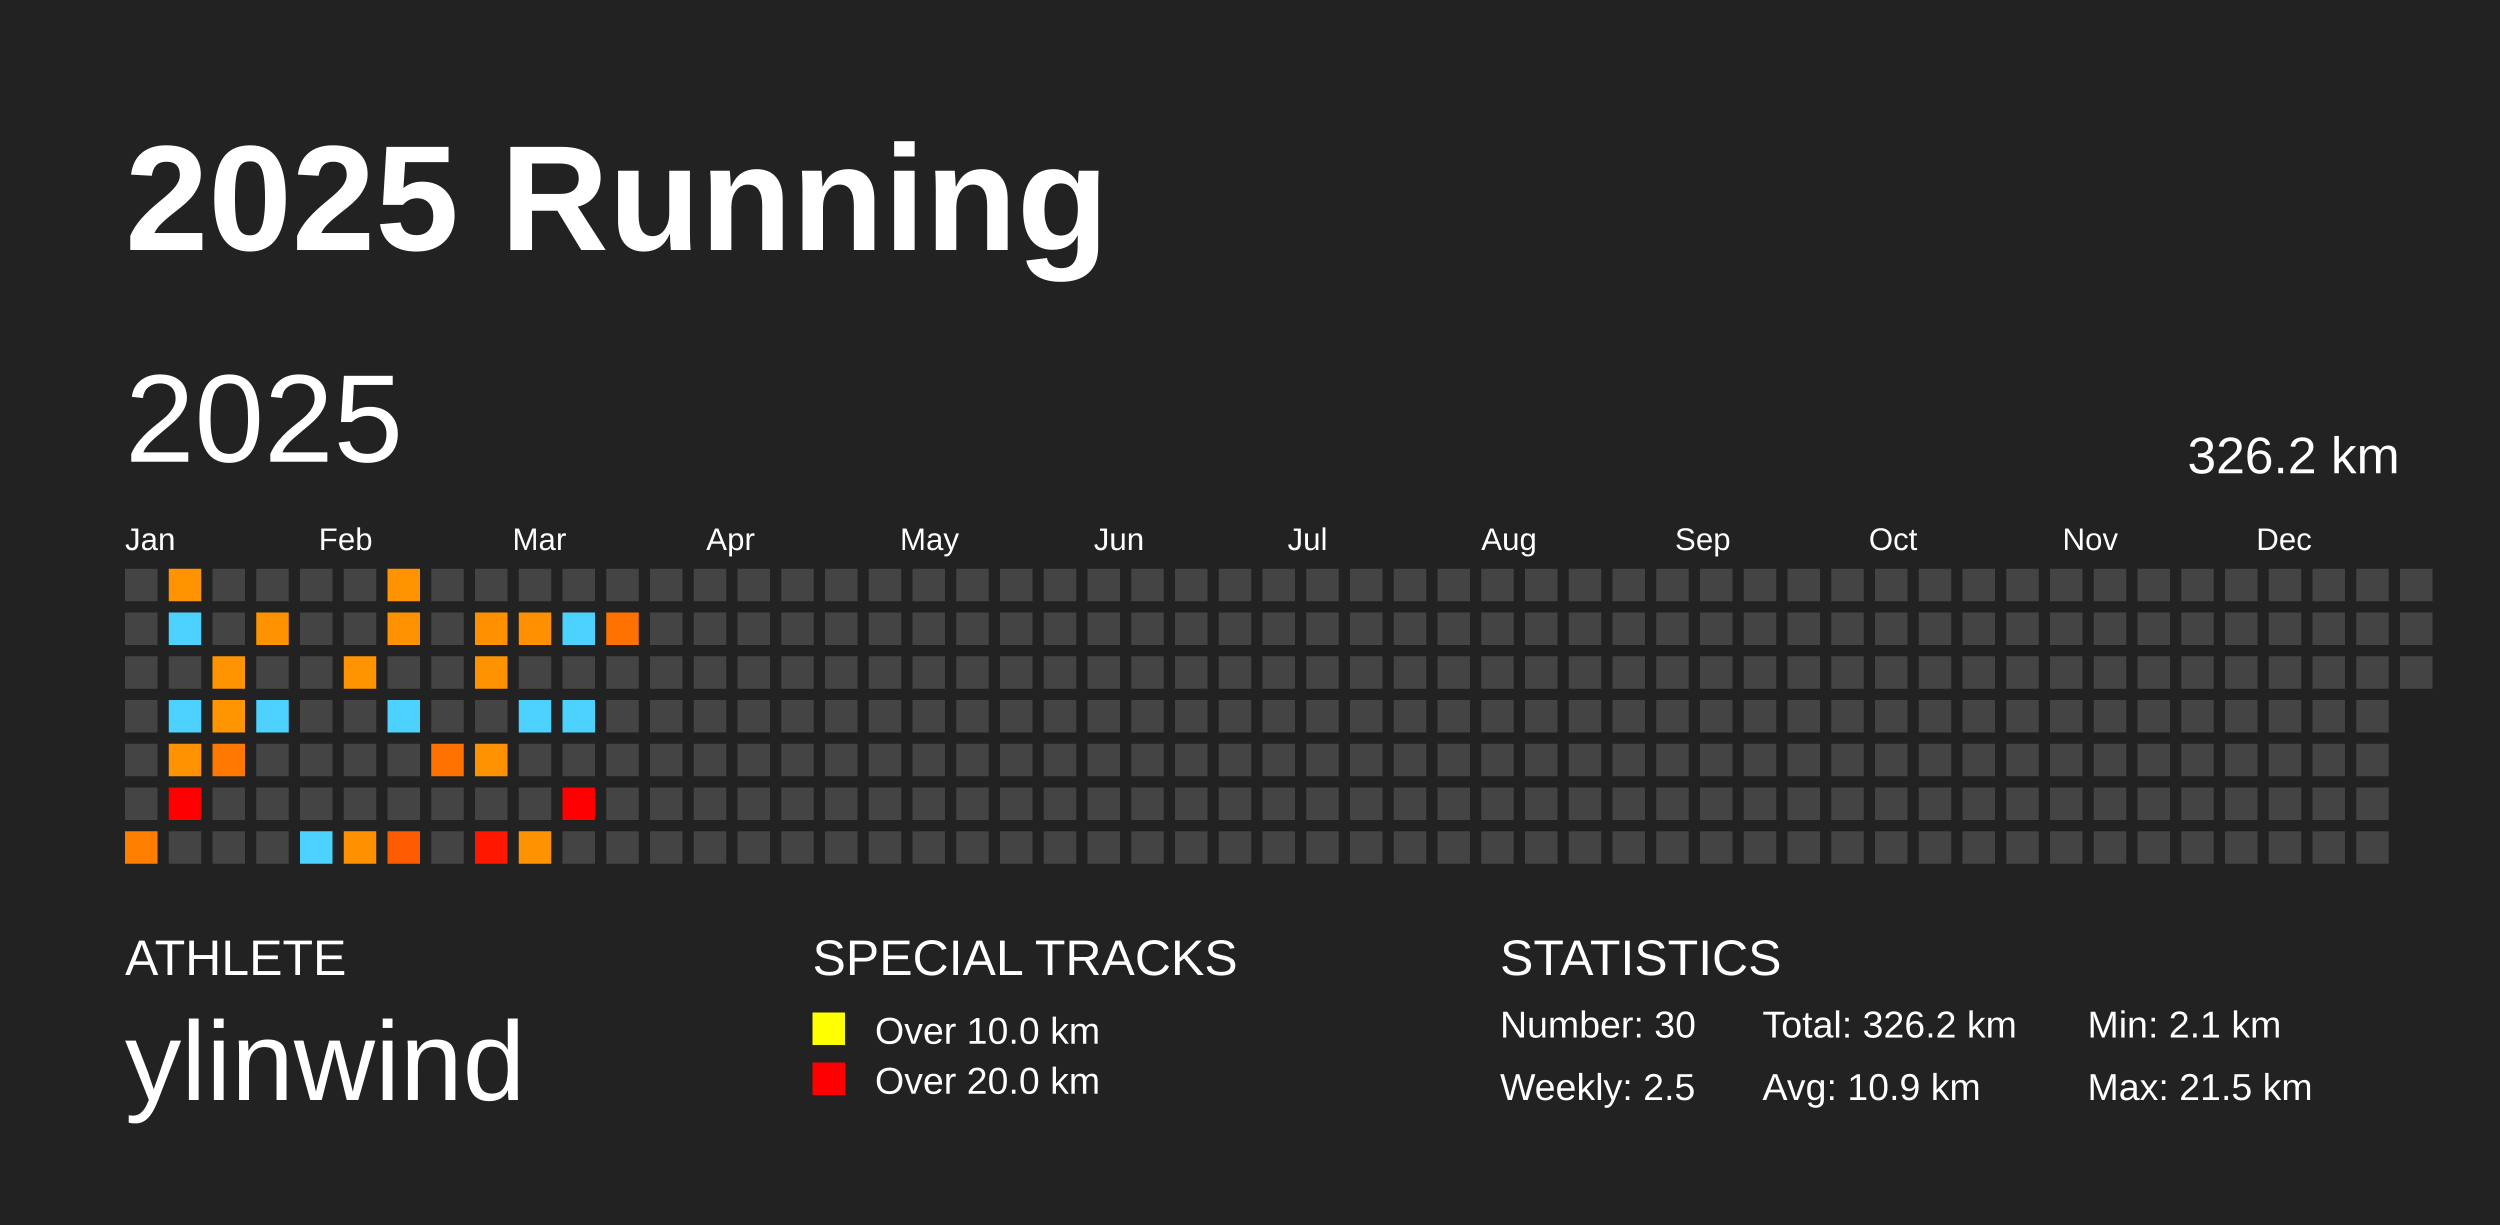
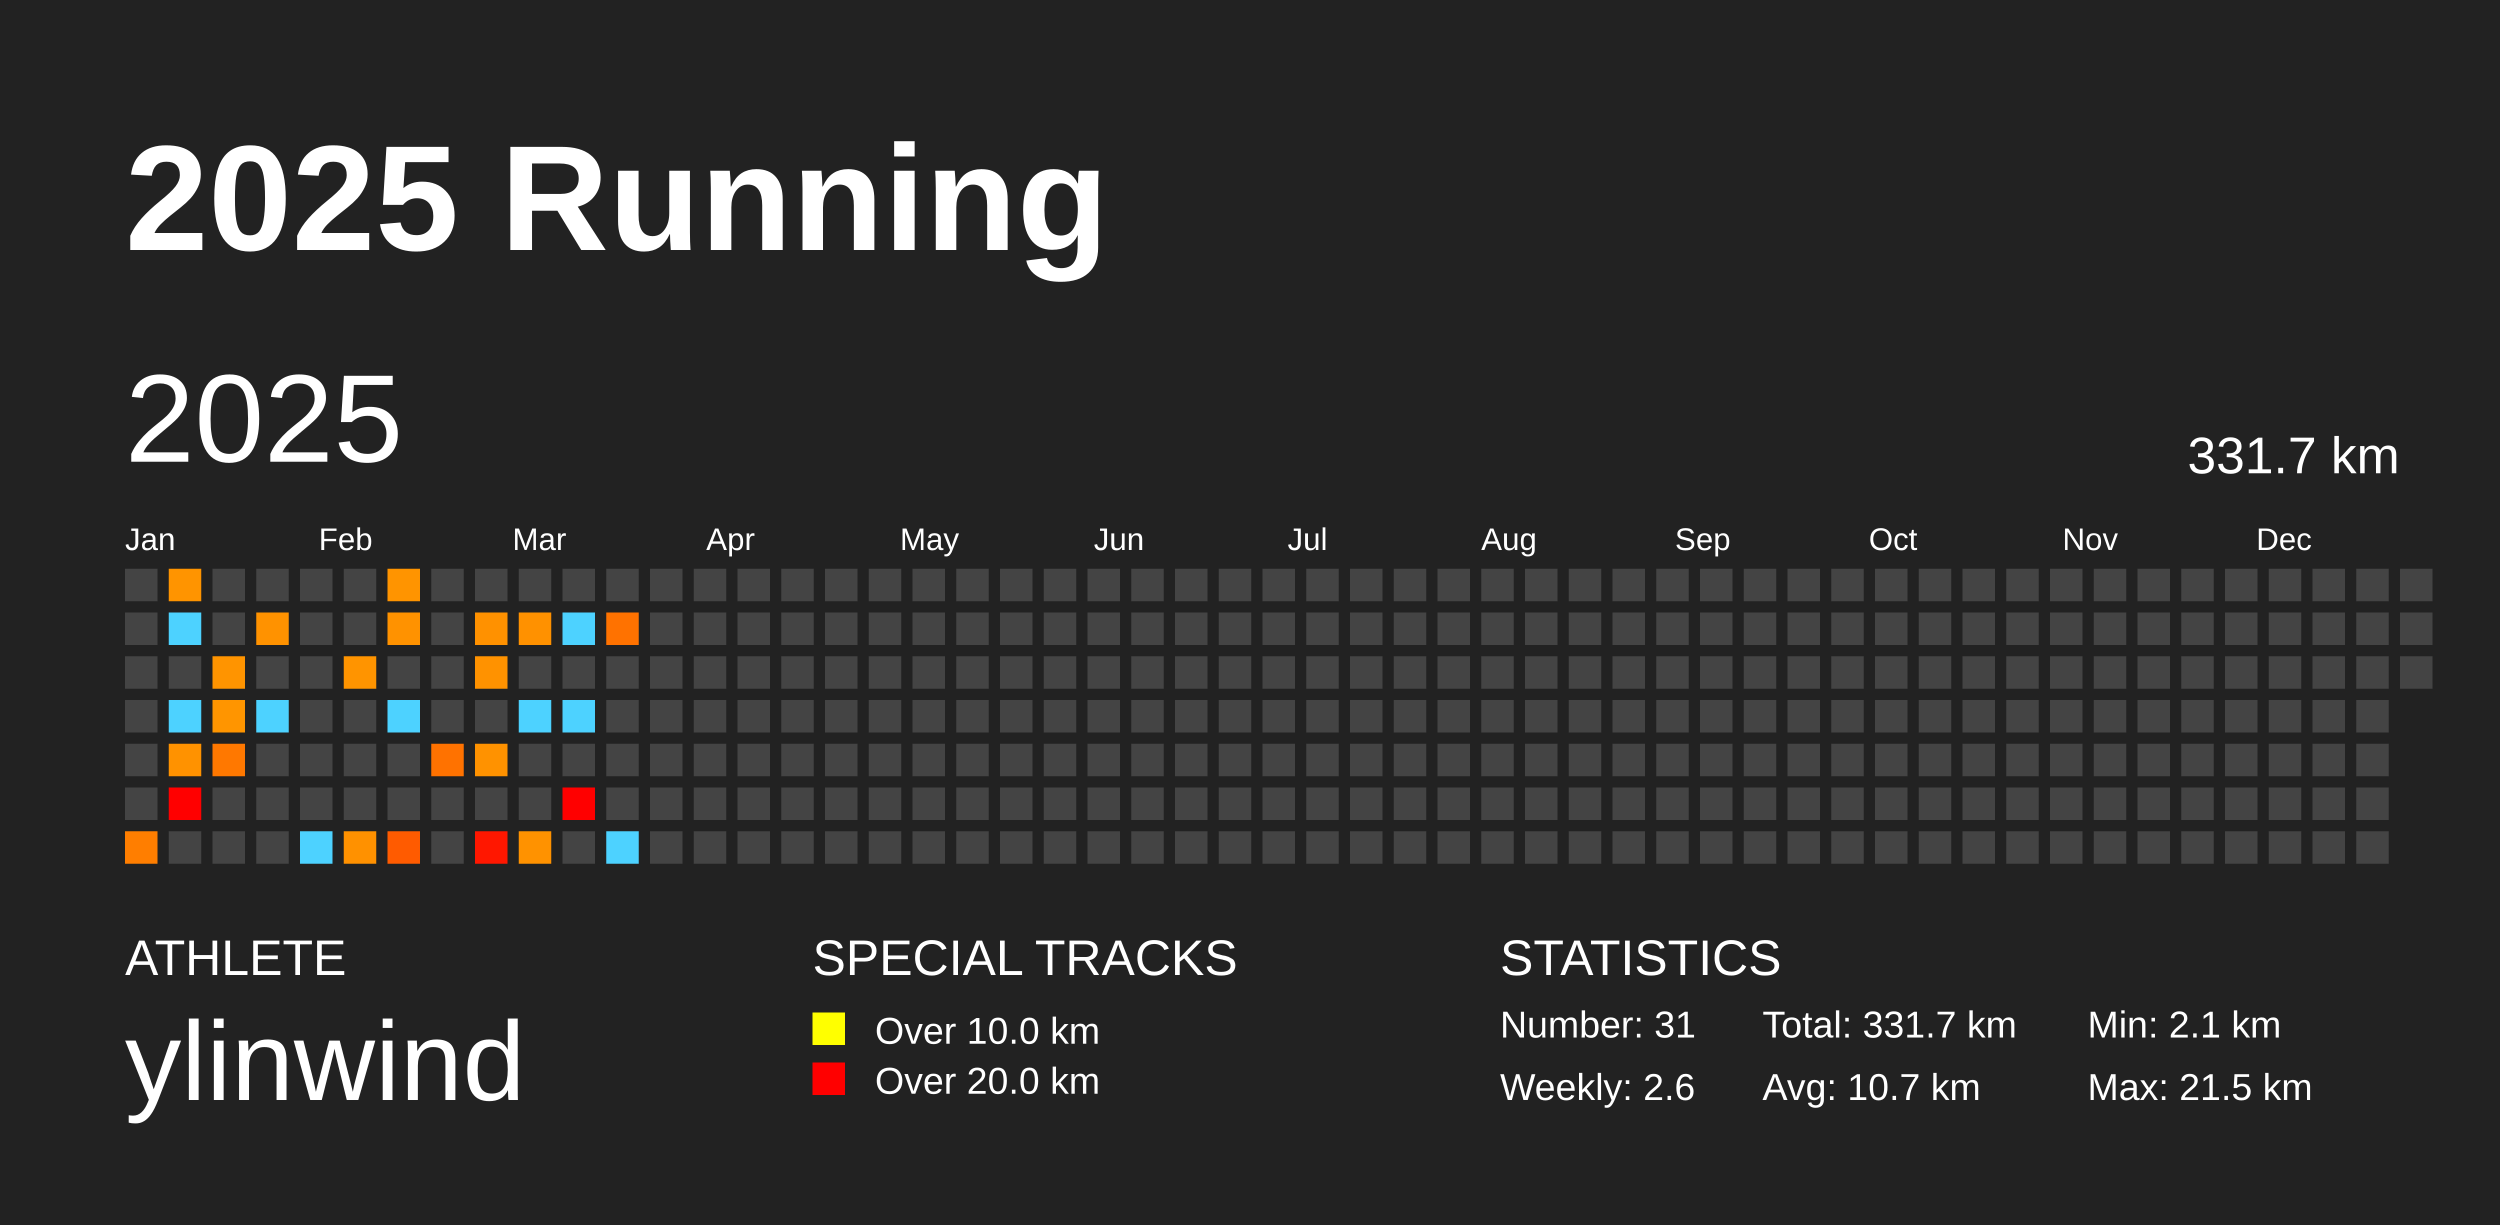
<svg xmlns="http://www.w3.org/2000/svg" baseProfile="full" height="98mm" version="1.1" viewBox="0,0,200,98" width="200mm">
  <defs />
  <rect fill="#222222" height="98" width="200" x="0" y="0" />
  <text fill="#FFFFFF" style="font-size:12px; font-family:Arial; font-weight:bold;" x="10" y="20">2025 Running</text>
  <text fill="#FFFFFF" style="font-size:4px; font-family:Arial" x="10" y="78">ATHLETE</text>
  <text fill="#FFFFFF" style="font-size:9px; font-family:Arial" x="10" y="88">ylinwind</text>
  <text fill="#FFFFFF" style="font-size:4px; font-family:Arial" x="65" y="78">SPECIAL TRACKS</text>
  <rect fill="yellow" height="2.6" width="2.6" x="65" y="81" />
  <text fill="#FFFFFF" style="font-size:3px; font-family:Arial" x="70" y="83.5">Over 10.0 km</text>
  <rect fill="red" height="2.6" width="2.6" x="65" y="85" />
  <text fill="#FFFFFF" style="font-size:3px; font-family:Arial" x="70" y="87.5">Over 20.0 km</text>
  <text fill="#FFFFFF" style="font-size:4px; font-family:Arial" x="120" y="78">STATISTICS</text>
-   <text fill="#FFFFFF" style="font-size:3px; font-family:Arial" x="120" y="83">Number: 30</text>
-   <text fill="#FFFFFF" style="font-size:3px; font-family:Arial" x="120" y="88">Weekly: 2.5</text>
-   <text fill="#FFFFFF" style="font-size:3px; font-family:Arial" x="141" y="83">Total: 326.2 km</text>
-   <text fill="#FFFFFF" style="font-size:3px; font-family:Arial" x="141" y="88">Avg: 10.9 km</text>
+   <text fill="#FFFFFF" style="font-size:3px; font-family:Arial" x="120" y="83">Number: 31</text>
+   <text fill="#FFFFFF" style="font-size:3px; font-family:Arial" x="120" y="88">Weekly: 2.6</text>
+   <text fill="#FFFFFF" style="font-size:3px; font-family:Arial" x="141" y="83">Total: 331.7 km</text>
+   <text fill="#FFFFFF" style="font-size:3px; font-family:Arial" x="141" y="88">Avg: 10.7 km</text>
  <text fill="#FFFFFF" style="font-size:3px; font-family:Arial" x="167" y="83">Min: 2.1 km</text>
  <text fill="#FFFFFF" style="font-size:3px; font-family:Arial" x="167" y="88">Max: 21.5 km</text>
  <text dominant-baseline="hanging" fill="#FFFFFF" style="font-size:10.0px; font-family:Arial;" x="10" y="30">2025</text>
-   <text dominant-baseline="hanging" fill="#FFFFFF" style="font-size:4.125px; font-family:Arial;" x="175" y="35">326.2 km</text>
+   <text dominant-baseline="hanging" fill="#FFFFFF" style="font-size:4.125px; font-family:Arial;" x="175" y="35">331.7 km</text>
  <text fill="#FFFFFF" style="font-size:2.5px; font-family:Arial" x="10.0" y="44">Jan</text>
  <text fill="#FFFFFF" style="font-size:2.5px; font-family:Arial" x="25.5" y="44">Feb</text>
  <text fill="#FFFFFF" style="font-size:2.5px; font-family:Arial" x="41.0" y="44">Mar</text>
  <text fill="#FFFFFF" style="font-size:2.5px; font-family:Arial" x="56.5" y="44">Apr</text>
  <text fill="#FFFFFF" style="font-size:2.5px; font-family:Arial" x="72.0" y="44">May</text>
  <text fill="#FFFFFF" style="font-size:2.5px; font-family:Arial" x="87.5" y="44">Jun</text>
  <text fill="#FFFFFF" style="font-size:2.5px; font-family:Arial" x="103.0" y="44">Jul</text>
  <text fill="#FFFFFF" style="font-size:2.5px; font-family:Arial" x="118.5" y="44">Aug</text>
  <text fill="#FFFFFF" style="font-size:2.5px; font-family:Arial" x="134.0" y="44">Sep</text>
  <text fill="#FFFFFF" style="font-size:2.5px; font-family:Arial" x="149.5" y="44">Oct</text>
  <text fill="#FFFFFF" style="font-size:2.5px; font-family:Arial" x="165.0" y="44">Nov</text>
  <text fill="#FFFFFF" style="font-size:2.5px; font-family:Arial" x="180.5" y="44">Dec</text>
  <rect fill="#444444" height="2.6" width="2.6" x="10.0" y="45.5" />
  <rect fill="#444444" height="2.6" width="2.6" x="10.0" y="49.0" />
  <rect fill="#444444" height="2.6" width="2.6" x="10.0" y="52.5" />
  <rect fill="#444444" height="2.6" width="2.6" x="10.0" y="56.0" />
  <rect fill="#444444" height="2.6" width="2.6" x="10.0" y="59.5" />
  <rect fill="#444444" height="2.6" width="2.6" x="10.0" y="63.0" />
  <rect fill="#ff7e00" height="2.6" width="2.6" x="10.0" y="66.5" />
  <rect fill="#ff9400" height="2.6" width="2.6" x="13.5" y="45.5" />
  <rect fill="#4dd2ff" height="2.6" width="2.6" x="13.5" y="49.0" />
  <rect fill="#444444" height="2.6" width="2.6" x="13.5" y="52.5" />
  <rect fill="#4dd2ff" height="2.6" width="2.6" x="13.5" y="56.0" />
  <rect fill="#ff9200" height="2.6" width="2.6" x="13.5" y="59.5" />
  <rect fill="red" height="2.6" width="2.6" x="13.5" y="63.0" />
  <rect fill="#444444" height="2.6" width="2.6" x="13.5" y="66.5" />
  <rect fill="#444444" height="2.6" width="2.6" x="17.0" y="45.5" />
  <rect fill="#444444" height="2.6" width="2.6" x="17.0" y="49.0" />
  <rect fill="#ff9400" height="2.6" width="2.6" x="17.0" y="52.5" />
  <rect fill="#ff9500" height="2.6" width="2.6" x="17.0" y="56.0" />
  <rect fill="#ff7800" height="2.6" width="2.6" x="17.0" y="59.5" />
  <rect fill="#444444" height="2.6" width="2.6" x="17.0" y="63.0" />
  <rect fill="#444444" height="2.6" width="2.6" x="17.0" y="66.5" />
  <rect fill="#444444" height="2.6" width="2.6" x="20.5" y="45.5" />
  <rect fill="#ff9200" height="2.6" width="2.6" x="20.5" y="49.0" />
  <rect fill="#444444" height="2.6" width="2.6" x="20.5" y="52.5" />
  <rect fill="#4dd2ff" height="2.6" width="2.6" x="20.5" y="56.0" />
  <rect fill="#444444" height="2.6" width="2.6" x="20.5" y="59.5" />
  <rect fill="#444444" height="2.6" width="2.6" x="20.5" y="63.0" />
  <rect fill="#444444" height="2.6" width="2.6" x="20.5" y="66.5" />
  <rect fill="#444444" height="2.6" width="2.6" x="24.0" y="45.5" />
  <rect fill="#444444" height="2.6" width="2.6" x="24.0" y="49.0" />
  <rect fill="#444444" height="2.6" width="2.6" x="24.0" y="52.5" />
  <rect fill="#444444" height="2.6" width="2.6" x="24.0" y="56.0" />
  <rect fill="#444444" height="2.6" width="2.6" x="24.0" y="59.5" />
  <rect fill="#444444" height="2.6" width="2.6" x="24.0" y="63.0" />
  <rect fill="#4dd2ff" height="2.6" width="2.6" x="24.0" y="66.5" />
  <rect fill="#444444" height="2.6" width="2.6" x="27.5" y="45.5" />
  <rect fill="#444444" height="2.6" width="2.6" x="27.5" y="49.0" />
  <rect fill="#ff9400" height="2.6" width="2.6" x="27.5" y="52.5" />
  <rect fill="#444444" height="2.6" width="2.6" x="27.5" y="56.0" />
  <rect fill="#444444" height="2.6" width="2.6" x="27.5" y="59.5" />
  <rect fill="#444444" height="2.6" width="2.6" x="27.5" y="63.0" />
  <rect fill="#ff9100" height="2.6" width="2.6" x="27.5" y="66.5" />
  <rect fill="#ff9400" height="2.6" width="2.6" x="31.0" y="45.5" />
  <rect fill="#ff9200" height="2.6" width="2.6" x="31.0" y="49.0" />
  <rect fill="#444444" height="2.6" width="2.6" x="31.0" y="52.5" />
  <rect fill="#4dd2ff" height="2.6" width="2.6" x="31.0" y="56.0" />
  <rect fill="#444444" height="2.6" width="2.6" x="31.0" y="59.5" />
  <rect fill="#444444" height="2.6" width="2.6" x="31.0" y="63.0" />
  <rect fill="#ff5b00" height="2.6" width="2.6" x="31.0" y="66.5" />
  <rect fill="#444444" height="2.6" width="2.6" x="34.5" y="45.5" />
  <rect fill="#444444" height="2.6" width="2.6" x="34.5" y="49.0" />
  <rect fill="#444444" height="2.6" width="2.6" x="34.5" y="52.5" />
  <rect fill="#444444" height="2.6" width="2.6" x="34.5" y="56.0" />
  <rect fill="#ff7200" height="2.6" width="2.6" x="34.5" y="59.5" />
  <rect fill="#444444" height="2.6" width="2.6" x="34.5" y="63.0" />
  <rect fill="#444444" height="2.6" width="2.6" x="34.5" y="66.5" />
  <rect fill="#444444" height="2.6" width="2.6" x="38.0" y="45.5" />
  <rect fill="#ff9100" height="2.6" width="2.6" x="38.0" y="49.0" />
  <rect fill="#ff9200" height="2.6" width="2.6" x="38.0" y="52.5" />
  <rect fill="#444444" height="2.6" width="2.6" x="38.0" y="56.0" />
  <rect fill="#ff9200" height="2.6" width="2.6" x="38.0" y="59.5" />
  <rect fill="#444444" height="2.6" width="2.6" x="38.0" y="63.0" />
  <rect fill="#ff1700" height="2.6" width="2.6" x="38.0" y="66.5" />
  <rect fill="#444444" height="2.6" width="2.6" x="41.5" y="45.5" />
  <rect fill="#ff9100" height="2.6" width="2.6" x="41.5" y="49.0" />
  <rect fill="#444444" height="2.6" width="2.6" x="41.5" y="52.5" />
  <rect fill="#4dd2ff" height="2.6" width="2.6" x="41.5" y="56.0" />
  <rect fill="#444444" height="2.6" width="2.6" x="41.5" y="59.5" />
  <rect fill="#444444" height="2.6" width="2.6" x="41.5" y="63.0" />
  <rect fill="#ff9200" height="2.6" width="2.6" x="41.5" y="66.5" />
  <rect fill="#444444" height="2.6" width="2.6" x="45.0" y="45.5" />
  <rect fill="#4dd2ff" height="2.6" width="2.6" x="45.0" y="49.0" />
  <rect fill="#444444" height="2.6" width="2.6" x="45.0" y="52.5" />
  <rect fill="#4dd2ff" height="2.6" width="2.6" x="45.0" y="56.0" />
  <rect fill="#444444" height="2.6" width="2.6" x="45.0" y="59.5" />
  <rect fill="red" height="2.6" width="2.6" x="45.0" y="63.0" />
  <rect fill="#444444" height="2.6" width="2.6" x="45.0" y="66.5" />
  <rect fill="#444444" height="2.6" width="2.6" x="48.5" y="45.5" />
  <rect fill="#ff7200" height="2.6" width="2.6" x="48.5" y="49.0" />
  <rect fill="#444444" height="2.6" width="2.6" x="48.5" y="52.5" />
  <rect fill="#444444" height="2.6" width="2.6" x="48.5" y="56.0" />
  <rect fill="#444444" height="2.6" width="2.6" x="48.5" y="59.5" />
  <rect fill="#444444" height="2.6" width="2.6" x="48.5" y="63.0" />
-   <rect fill="#444444" height="2.6" width="2.6" x="48.5" y="66.5" />
+   <rect fill="#4dd2ff" height="2.6" width="2.6" x="48.5" y="66.5" />
  <rect fill="#444444" height="2.6" width="2.6" x="52.0" y="45.5" />
  <rect fill="#444444" height="2.6" width="2.6" x="52.0" y="49.0" />
  <rect fill="#444444" height="2.6" width="2.6" x="52.0" y="52.5" />
  <rect fill="#444444" height="2.6" width="2.6" x="52.0" y="56.0" />
  <rect fill="#444444" height="2.6" width="2.6" x="52.0" y="59.5" />
  <rect fill="#444444" height="2.6" width="2.6" x="52.0" y="63.0" />
  <rect fill="#444444" height="2.6" width="2.6" x="52.0" y="66.5" />
  <rect fill="#444444" height="2.6" width="2.6" x="55.5" y="45.5" />
  <rect fill="#444444" height="2.6" width="2.6" x="55.5" y="49.0" />
  <rect fill="#444444" height="2.6" width="2.6" x="55.5" y="52.5" />
  <rect fill="#444444" height="2.6" width="2.6" x="55.5" y="56.0" />
  <rect fill="#444444" height="2.6" width="2.6" x="55.5" y="59.5" />
  <rect fill="#444444" height="2.6" width="2.6" x="55.5" y="63.0" />
  <rect fill="#444444" height="2.6" width="2.6" x="55.5" y="66.5" />
  <rect fill="#444444" height="2.6" width="2.6" x="59.0" y="45.5" />
  <rect fill="#444444" height="2.6" width="2.6" x="59.0" y="49.0" />
  <rect fill="#444444" height="2.6" width="2.6" x="59.0" y="52.5" />
  <rect fill="#444444" height="2.6" width="2.6" x="59.0" y="56.0" />
  <rect fill="#444444" height="2.6" width="2.6" x="59.0" y="59.5" />
  <rect fill="#444444" height="2.6" width="2.6" x="59.0" y="63.0" />
  <rect fill="#444444" height="2.6" width="2.6" x="59.0" y="66.5" />
  <rect fill="#444444" height="2.6" width="2.6" x="62.5" y="45.5" />
  <rect fill="#444444" height="2.6" width="2.6" x="62.5" y="49.0" />
  <rect fill="#444444" height="2.6" width="2.6" x="62.5" y="52.5" />
  <rect fill="#444444" height="2.6" width="2.6" x="62.5" y="56.0" />
  <rect fill="#444444" height="2.6" width="2.6" x="62.5" y="59.5" />
  <rect fill="#444444" height="2.6" width="2.6" x="62.5" y="63.0" />
  <rect fill="#444444" height="2.6" width="2.6" x="62.5" y="66.5" />
  <rect fill="#444444" height="2.6" width="2.6" x="66.0" y="45.5" />
  <rect fill="#444444" height="2.6" width="2.6" x="66.0" y="49.0" />
  <rect fill="#444444" height="2.6" width="2.6" x="66.0" y="52.5" />
  <rect fill="#444444" height="2.6" width="2.6" x="66.0" y="56.0" />
  <rect fill="#444444" height="2.6" width="2.6" x="66.0" y="59.5" />
  <rect fill="#444444" height="2.6" width="2.6" x="66.0" y="63.0" />
  <rect fill="#444444" height="2.6" width="2.6" x="66.0" y="66.5" />
  <rect fill="#444444" height="2.6" width="2.6" x="69.5" y="45.5" />
  <rect fill="#444444" height="2.6" width="2.6" x="69.5" y="49.0" />
  <rect fill="#444444" height="2.6" width="2.6" x="69.5" y="52.5" />
  <rect fill="#444444" height="2.6" width="2.6" x="69.5" y="56.0" />
  <rect fill="#444444" height="2.6" width="2.6" x="69.5" y="59.5" />
  <rect fill="#444444" height="2.6" width="2.6" x="69.5" y="63.0" />
  <rect fill="#444444" height="2.6" width="2.6" x="69.5" y="66.5" />
  <rect fill="#444444" height="2.6" width="2.6" x="73.0" y="45.5" />
  <rect fill="#444444" height="2.6" width="2.6" x="73.0" y="49.0" />
  <rect fill="#444444" height="2.6" width="2.6" x="73.0" y="52.5" />
  <rect fill="#444444" height="2.6" width="2.6" x="73.0" y="56.0" />
  <rect fill="#444444" height="2.6" width="2.6" x="73.0" y="59.5" />
  <rect fill="#444444" height="2.6" width="2.6" x="73.0" y="63.0" />
  <rect fill="#444444" height="2.6" width="2.6" x="73.0" y="66.5" />
  <rect fill="#444444" height="2.6" width="2.6" x="76.5" y="45.5" />
  <rect fill="#444444" height="2.6" width="2.6" x="76.5" y="49.0" />
  <rect fill="#444444" height="2.6" width="2.6" x="76.5" y="52.5" />
  <rect fill="#444444" height="2.6" width="2.6" x="76.5" y="56.0" />
  <rect fill="#444444" height="2.6" width="2.6" x="76.5" y="59.5" />
  <rect fill="#444444" height="2.6" width="2.6" x="76.5" y="63.0" />
  <rect fill="#444444" height="2.6" width="2.6" x="76.5" y="66.5" />
  <rect fill="#444444" height="2.6" width="2.6" x="80.0" y="45.5" />
  <rect fill="#444444" height="2.6" width="2.6" x="80.0" y="49.0" />
  <rect fill="#444444" height="2.6" width="2.6" x="80.0" y="52.5" />
  <rect fill="#444444" height="2.6" width="2.6" x="80.0" y="56.0" />
  <rect fill="#444444" height="2.6" width="2.6" x="80.0" y="59.5" />
  <rect fill="#444444" height="2.6" width="2.6" x="80.0" y="63.0" />
  <rect fill="#444444" height="2.6" width="2.6" x="80.0" y="66.5" />
  <rect fill="#444444" height="2.6" width="2.6" x="83.5" y="45.5" />
  <rect fill="#444444" height="2.6" width="2.6" x="83.5" y="49.0" />
  <rect fill="#444444" height="2.6" width="2.6" x="83.5" y="52.5" />
  <rect fill="#444444" height="2.6" width="2.6" x="83.5" y="56.0" />
  <rect fill="#444444" height="2.6" width="2.6" x="83.5" y="59.5" />
  <rect fill="#444444" height="2.6" width="2.6" x="83.5" y="63.0" />
  <rect fill="#444444" height="2.6" width="2.6" x="83.5" y="66.5" />
  <rect fill="#444444" height="2.6" width="2.6" x="87.0" y="45.5" />
  <rect fill="#444444" height="2.6" width="2.6" x="87.0" y="49.0" />
  <rect fill="#444444" height="2.6" width="2.6" x="87.0" y="52.5" />
  <rect fill="#444444" height="2.6" width="2.6" x="87.0" y="56.0" />
  <rect fill="#444444" height="2.6" width="2.6" x="87.0" y="59.5" />
  <rect fill="#444444" height="2.6" width="2.6" x="87.0" y="63.0" />
  <rect fill="#444444" height="2.6" width="2.6" x="87.0" y="66.5" />
  <rect fill="#444444" height="2.6" width="2.6" x="90.5" y="45.5" />
  <rect fill="#444444" height="2.6" width="2.6" x="90.5" y="49.0" />
  <rect fill="#444444" height="2.6" width="2.6" x="90.5" y="52.5" />
  <rect fill="#444444" height="2.6" width="2.6" x="90.5" y="56.0" />
  <rect fill="#444444" height="2.6" width="2.6" x="90.5" y="59.5" />
  <rect fill="#444444" height="2.6" width="2.6" x="90.5" y="63.0" />
  <rect fill="#444444" height="2.6" width="2.6" x="90.5" y="66.5" />
  <rect fill="#444444" height="2.6" width="2.6" x="94.0" y="45.5" />
  <rect fill="#444444" height="2.6" width="2.6" x="94.0" y="49.0" />
  <rect fill="#444444" height="2.6" width="2.6" x="94.0" y="52.5" />
  <rect fill="#444444" height="2.6" width="2.6" x="94.0" y="56.0" />
  <rect fill="#444444" height="2.6" width="2.6" x="94.0" y="59.5" />
  <rect fill="#444444" height="2.6" width="2.6" x="94.0" y="63.0" />
  <rect fill="#444444" height="2.6" width="2.6" x="94.0" y="66.5" />
  <rect fill="#444444" height="2.6" width="2.6" x="97.5" y="45.5" />
  <rect fill="#444444" height="2.6" width="2.6" x="97.5" y="49.0" />
  <rect fill="#444444" height="2.6" width="2.6" x="97.5" y="52.5" />
  <rect fill="#444444" height="2.6" width="2.6" x="97.5" y="56.0" />
  <rect fill="#444444" height="2.6" width="2.6" x="97.5" y="59.5" />
  <rect fill="#444444" height="2.6" width="2.6" x="97.5" y="63.0" />
  <rect fill="#444444" height="2.6" width="2.6" x="97.5" y="66.5" />
  <rect fill="#444444" height="2.6" width="2.6" x="101.0" y="45.5" />
  <rect fill="#444444" height="2.6" width="2.6" x="101.0" y="49.0" />
  <rect fill="#444444" height="2.6" width="2.6" x="101.0" y="52.5" />
  <rect fill="#444444" height="2.6" width="2.6" x="101.0" y="56.0" />
  <rect fill="#444444" height="2.6" width="2.6" x="101.0" y="59.5" />
  <rect fill="#444444" height="2.6" width="2.6" x="101.0" y="63.0" />
  <rect fill="#444444" height="2.6" width="2.6" x="101.0" y="66.5" />
  <rect fill="#444444" height="2.6" width="2.6" x="104.5" y="45.5" />
  <rect fill="#444444" height="2.6" width="2.6" x="104.5" y="49.0" />
  <rect fill="#444444" height="2.6" width="2.6" x="104.5" y="52.5" />
  <rect fill="#444444" height="2.6" width="2.6" x="104.5" y="56.0" />
  <rect fill="#444444" height="2.6" width="2.6" x="104.5" y="59.5" />
  <rect fill="#444444" height="2.6" width="2.6" x="104.5" y="63.0" />
  <rect fill="#444444" height="2.6" width="2.6" x="104.5" y="66.5" />
  <rect fill="#444444" height="2.6" width="2.6" x="108.0" y="45.5" />
  <rect fill="#444444" height="2.6" width="2.6" x="108.0" y="49.0" />
  <rect fill="#444444" height="2.6" width="2.6" x="108.0" y="52.5" />
  <rect fill="#444444" height="2.6" width="2.6" x="108.0" y="56.0" />
  <rect fill="#444444" height="2.6" width="2.6" x="108.0" y="59.5" />
  <rect fill="#444444" height="2.6" width="2.6" x="108.0" y="63.0" />
  <rect fill="#444444" height="2.6" width="2.6" x="108.0" y="66.5" />
  <rect fill="#444444" height="2.6" width="2.6" x="111.5" y="45.5" />
  <rect fill="#444444" height="2.6" width="2.6" x="111.5" y="49.0" />
  <rect fill="#444444" height="2.6" width="2.6" x="111.5" y="52.5" />
  <rect fill="#444444" height="2.6" width="2.6" x="111.5" y="56.0" />
  <rect fill="#444444" height="2.6" width="2.6" x="111.5" y="59.5" />
  <rect fill="#444444" height="2.6" width="2.6" x="111.5" y="63.0" />
  <rect fill="#444444" height="2.6" width="2.6" x="111.5" y="66.5" />
  <rect fill="#444444" height="2.6" width="2.6" x="115.0" y="45.5" />
  <rect fill="#444444" height="2.6" width="2.6" x="115.0" y="49.0" />
  <rect fill="#444444" height="2.6" width="2.6" x="115.0" y="52.5" />
  <rect fill="#444444" height="2.6" width="2.6" x="115.0" y="56.0" />
  <rect fill="#444444" height="2.6" width="2.6" x="115.0" y="59.5" />
  <rect fill="#444444" height="2.6" width="2.6" x="115.0" y="63.0" />
  <rect fill="#444444" height="2.6" width="2.6" x="115.0" y="66.5" />
  <rect fill="#444444" height="2.6" width="2.6" x="118.5" y="45.5" />
  <rect fill="#444444" height="2.6" width="2.6" x="118.5" y="49.0" />
  <rect fill="#444444" height="2.6" width="2.6" x="118.5" y="52.5" />
  <rect fill="#444444" height="2.6" width="2.6" x="118.5" y="56.0" />
  <rect fill="#444444" height="2.6" width="2.6" x="118.5" y="59.5" />
  <rect fill="#444444" height="2.6" width="2.6" x="118.5" y="63.0" />
  <rect fill="#444444" height="2.6" width="2.6" x="118.5" y="66.5" />
  <rect fill="#444444" height="2.6" width="2.6" x="122.0" y="45.5" />
  <rect fill="#444444" height="2.6" width="2.6" x="122.0" y="49.0" />
  <rect fill="#444444" height="2.6" width="2.6" x="122.0" y="52.5" />
  <rect fill="#444444" height="2.6" width="2.6" x="122.0" y="56.0" />
  <rect fill="#444444" height="2.6" width="2.6" x="122.0" y="59.5" />
  <rect fill="#444444" height="2.6" width="2.6" x="122.0" y="63.0" />
  <rect fill="#444444" height="2.6" width="2.6" x="122.0" y="66.5" />
  <rect fill="#444444" height="2.6" width="2.6" x="125.5" y="45.5" />
  <rect fill="#444444" height="2.6" width="2.6" x="125.5" y="49.0" />
  <rect fill="#444444" height="2.6" width="2.6" x="125.5" y="52.5" />
  <rect fill="#444444" height="2.6" width="2.6" x="125.5" y="56.0" />
  <rect fill="#444444" height="2.6" width="2.6" x="125.5" y="59.5" />
  <rect fill="#444444" height="2.6" width="2.6" x="125.5" y="63.0" />
  <rect fill="#444444" height="2.6" width="2.6" x="125.5" y="66.5" />
  <rect fill="#444444" height="2.6" width="2.6" x="129.0" y="45.5" />
  <rect fill="#444444" height="2.6" width="2.6" x="129.0" y="49.0" />
  <rect fill="#444444" height="2.6" width="2.6" x="129.0" y="52.5" />
  <rect fill="#444444" height="2.6" width="2.6" x="129.0" y="56.0" />
  <rect fill="#444444" height="2.6" width="2.6" x="129.0" y="59.5" />
  <rect fill="#444444" height="2.6" width="2.6" x="129.0" y="63.0" />
  <rect fill="#444444" height="2.6" width="2.6" x="129.0" y="66.5" />
  <rect fill="#444444" height="2.6" width="2.6" x="132.5" y="45.5" />
  <rect fill="#444444" height="2.6" width="2.6" x="132.5" y="49.0" />
  <rect fill="#444444" height="2.6" width="2.6" x="132.5" y="52.5" />
  <rect fill="#444444" height="2.6" width="2.6" x="132.5" y="56.0" />
  <rect fill="#444444" height="2.6" width="2.6" x="132.5" y="59.5" />
  <rect fill="#444444" height="2.6" width="2.6" x="132.5" y="63.0" />
  <rect fill="#444444" height="2.6" width="2.6" x="132.5" y="66.5" />
  <rect fill="#444444" height="2.6" width="2.6" x="136.0" y="45.5" />
  <rect fill="#444444" height="2.6" width="2.6" x="136.0" y="49.0" />
  <rect fill="#444444" height="2.6" width="2.6" x="136.0" y="52.5" />
  <rect fill="#444444" height="2.6" width="2.6" x="136.0" y="56.0" />
  <rect fill="#444444" height="2.6" width="2.6" x="136.0" y="59.5" />
  <rect fill="#444444" height="2.6" width="2.6" x="136.0" y="63.0" />
  <rect fill="#444444" height="2.6" width="2.6" x="136.0" y="66.5" />
  <rect fill="#444444" height="2.6" width="2.6" x="139.5" y="45.5" />
  <rect fill="#444444" height="2.6" width="2.6" x="139.5" y="49.0" />
  <rect fill="#444444" height="2.6" width="2.6" x="139.5" y="52.5" />
  <rect fill="#444444" height="2.6" width="2.6" x="139.5" y="56.0" />
  <rect fill="#444444" height="2.6" width="2.6" x="139.5" y="59.5" />
  <rect fill="#444444" height="2.6" width="2.6" x="139.5" y="63.0" />
  <rect fill="#444444" height="2.6" width="2.6" x="139.5" y="66.5" />
  <rect fill="#444444" height="2.6" width="2.6" x="143.0" y="45.5" />
  <rect fill="#444444" height="2.6" width="2.6" x="143.0" y="49.0" />
  <rect fill="#444444" height="2.6" width="2.6" x="143.0" y="52.5" />
  <rect fill="#444444" height="2.6" width="2.6" x="143.0" y="56.0" />
  <rect fill="#444444" height="2.6" width="2.6" x="143.0" y="59.5" />
  <rect fill="#444444" height="2.6" width="2.6" x="143.0" y="63.0" />
  <rect fill="#444444" height="2.6" width="2.6" x="143.0" y="66.5" />
  <rect fill="#444444" height="2.6" width="2.6" x="146.5" y="45.5" />
  <rect fill="#444444" height="2.6" width="2.6" x="146.5" y="49.0" />
  <rect fill="#444444" height="2.6" width="2.6" x="146.5" y="52.5" />
  <rect fill="#444444" height="2.6" width="2.6" x="146.5" y="56.0" />
  <rect fill="#444444" height="2.6" width="2.6" x="146.5" y="59.5" />
  <rect fill="#444444" height="2.6" width="2.6" x="146.5" y="63.0" />
  <rect fill="#444444" height="2.6" width="2.6" x="146.5" y="66.5" />
  <rect fill="#444444" height="2.6" width="2.6" x="150.0" y="45.5" />
  <rect fill="#444444" height="2.6" width="2.6" x="150.0" y="49.0" />
  <rect fill="#444444" height="2.6" width="2.6" x="150.0" y="52.5" />
  <rect fill="#444444" height="2.6" width="2.6" x="150.0" y="56.0" />
  <rect fill="#444444" height="2.6" width="2.6" x="150.0" y="59.5" />
  <rect fill="#444444" height="2.6" width="2.6" x="150.0" y="63.0" />
  <rect fill="#444444" height="2.6" width="2.6" x="150.0" y="66.5" />
  <rect fill="#444444" height="2.6" width="2.6" x="153.5" y="45.5" />
  <rect fill="#444444" height="2.6" width="2.6" x="153.5" y="49.0" />
  <rect fill="#444444" height="2.6" width="2.6" x="153.5" y="52.5" />
  <rect fill="#444444" height="2.6" width="2.6" x="153.5" y="56.0" />
  <rect fill="#444444" height="2.6" width="2.6" x="153.5" y="59.5" />
  <rect fill="#444444" height="2.6" width="2.6" x="153.5" y="63.0" />
  <rect fill="#444444" height="2.6" width="2.6" x="153.5" y="66.5" />
  <rect fill="#444444" height="2.6" width="2.6" x="157.0" y="45.5" />
  <rect fill="#444444" height="2.6" width="2.6" x="157.0" y="49.0" />
  <rect fill="#444444" height="2.6" width="2.6" x="157.0" y="52.5" />
  <rect fill="#444444" height="2.6" width="2.6" x="157.0" y="56.0" />
  <rect fill="#444444" height="2.6" width="2.6" x="157.0" y="59.5" />
  <rect fill="#444444" height="2.6" width="2.6" x="157.0" y="63.0" />
  <rect fill="#444444" height="2.6" width="2.6" x="157.0" y="66.5" />
  <rect fill="#444444" height="2.6" width="2.6" x="160.5" y="45.5" />
  <rect fill="#444444" height="2.6" width="2.6" x="160.5" y="49.0" />
  <rect fill="#444444" height="2.6" width="2.6" x="160.5" y="52.5" />
  <rect fill="#444444" height="2.6" width="2.6" x="160.5" y="56.0" />
  <rect fill="#444444" height="2.6" width="2.6" x="160.5" y="59.5" />
  <rect fill="#444444" height="2.6" width="2.6" x="160.5" y="63.0" />
  <rect fill="#444444" height="2.6" width="2.6" x="160.5" y="66.5" />
  <rect fill="#444444" height="2.6" width="2.6" x="164.0" y="45.5" />
  <rect fill="#444444" height="2.6" width="2.6" x="164.0" y="49.0" />
  <rect fill="#444444" height="2.6" width="2.6" x="164.0" y="52.5" />
  <rect fill="#444444" height="2.6" width="2.6" x="164.0" y="56.0" />
  <rect fill="#444444" height="2.6" width="2.6" x="164.0" y="59.5" />
  <rect fill="#444444" height="2.6" width="2.6" x="164.0" y="63.0" />
  <rect fill="#444444" height="2.6" width="2.6" x="164.0" y="66.5" />
  <rect fill="#444444" height="2.6" width="2.6" x="167.5" y="45.5" />
  <rect fill="#444444" height="2.6" width="2.6" x="167.5" y="49.0" />
  <rect fill="#444444" height="2.6" width="2.6" x="167.5" y="52.5" />
  <rect fill="#444444" height="2.6" width="2.6" x="167.5" y="56.0" />
  <rect fill="#444444" height="2.6" width="2.6" x="167.5" y="59.5" />
  <rect fill="#444444" height="2.6" width="2.6" x="167.5" y="63.0" />
  <rect fill="#444444" height="2.6" width="2.6" x="167.5" y="66.5" />
  <rect fill="#444444" height="2.6" width="2.6" x="171.0" y="45.5" />
  <rect fill="#444444" height="2.6" width="2.6" x="171.0" y="49.0" />
  <rect fill="#444444" height="2.6" width="2.6" x="171.0" y="52.5" />
  <rect fill="#444444" height="2.6" width="2.6" x="171.0" y="56.0" />
  <rect fill="#444444" height="2.6" width="2.6" x="171.0" y="59.5" />
  <rect fill="#444444" height="2.6" width="2.6" x="171.0" y="63.0" />
  <rect fill="#444444" height="2.6" width="2.6" x="171.0" y="66.5" />
  <rect fill="#444444" height="2.6" width="2.6" x="174.5" y="45.5" />
  <rect fill="#444444" height="2.6" width="2.6" x="174.5" y="49.0" />
  <rect fill="#444444" height="2.6" width="2.6" x="174.5" y="52.5" />
  <rect fill="#444444" height="2.6" width="2.6" x="174.5" y="56.0" />
  <rect fill="#444444" height="2.6" width="2.6" x="174.5" y="59.5" />
  <rect fill="#444444" height="2.6" width="2.6" x="174.5" y="63.0" />
  <rect fill="#444444" height="2.6" width="2.6" x="174.5" y="66.5" />
  <rect fill="#444444" height="2.6" width="2.6" x="178.0" y="45.5" />
  <rect fill="#444444" height="2.6" width="2.6" x="178.0" y="49.0" />
  <rect fill="#444444" height="2.6" width="2.6" x="178.0" y="52.5" />
  <rect fill="#444444" height="2.6" width="2.6" x="178.0" y="56.0" />
  <rect fill="#444444" height="2.6" width="2.6" x="178.0" y="59.5" />
  <rect fill="#444444" height="2.6" width="2.6" x="178.0" y="63.0" />
  <rect fill="#444444" height="2.6" width="2.6" x="178.0" y="66.5" />
  <rect fill="#444444" height="2.6" width="2.6" x="181.5" y="45.5" />
  <rect fill="#444444" height="2.6" width="2.6" x="181.5" y="49.0" />
  <rect fill="#444444" height="2.6" width="2.6" x="181.5" y="52.5" />
  <rect fill="#444444" height="2.6" width="2.6" x="181.5" y="56.0" />
  <rect fill="#444444" height="2.6" width="2.6" x="181.5" y="59.5" />
  <rect fill="#444444" height="2.6" width="2.6" x="181.5" y="63.0" />
  <rect fill="#444444" height="2.6" width="2.6" x="181.5" y="66.5" />
  <rect fill="#444444" height="2.6" width="2.6" x="185.0" y="45.5" />
  <rect fill="#444444" height="2.6" width="2.6" x="185.0" y="49.0" />
  <rect fill="#444444" height="2.6" width="2.6" x="185.0" y="52.5" />
  <rect fill="#444444" height="2.6" width="2.6" x="185.0" y="56.0" />
  <rect fill="#444444" height="2.6" width="2.6" x="185.0" y="59.5" />
  <rect fill="#444444" height="2.6" width="2.6" x="185.0" y="63.0" />
  <rect fill="#444444" height="2.6" width="2.6" x="185.0" y="66.5" />
  <rect fill="#444444" height="2.6" width="2.6" x="188.5" y="45.5" />
  <rect fill="#444444" height="2.6" width="2.6" x="188.5" y="49.0" />
  <rect fill="#444444" height="2.6" width="2.6" x="188.5" y="52.5" />
  <rect fill="#444444" height="2.6" width="2.6" x="188.5" y="56.0" />
  <rect fill="#444444" height="2.6" width="2.6" x="188.5" y="59.5" />
  <rect fill="#444444" height="2.6" width="2.6" x="188.5" y="63.0" />
  <rect fill="#444444" height="2.6" width="2.6" x="188.5" y="66.5" />
  <rect fill="#444444" height="2.6" width="2.6" x="192.0" y="45.5" />
  <rect fill="#444444" height="2.6" width="2.6" x="192.0" y="49.0" />
  <rect fill="#444444" height="2.6" width="2.6" x="192.0" y="52.5" />
</svg>
